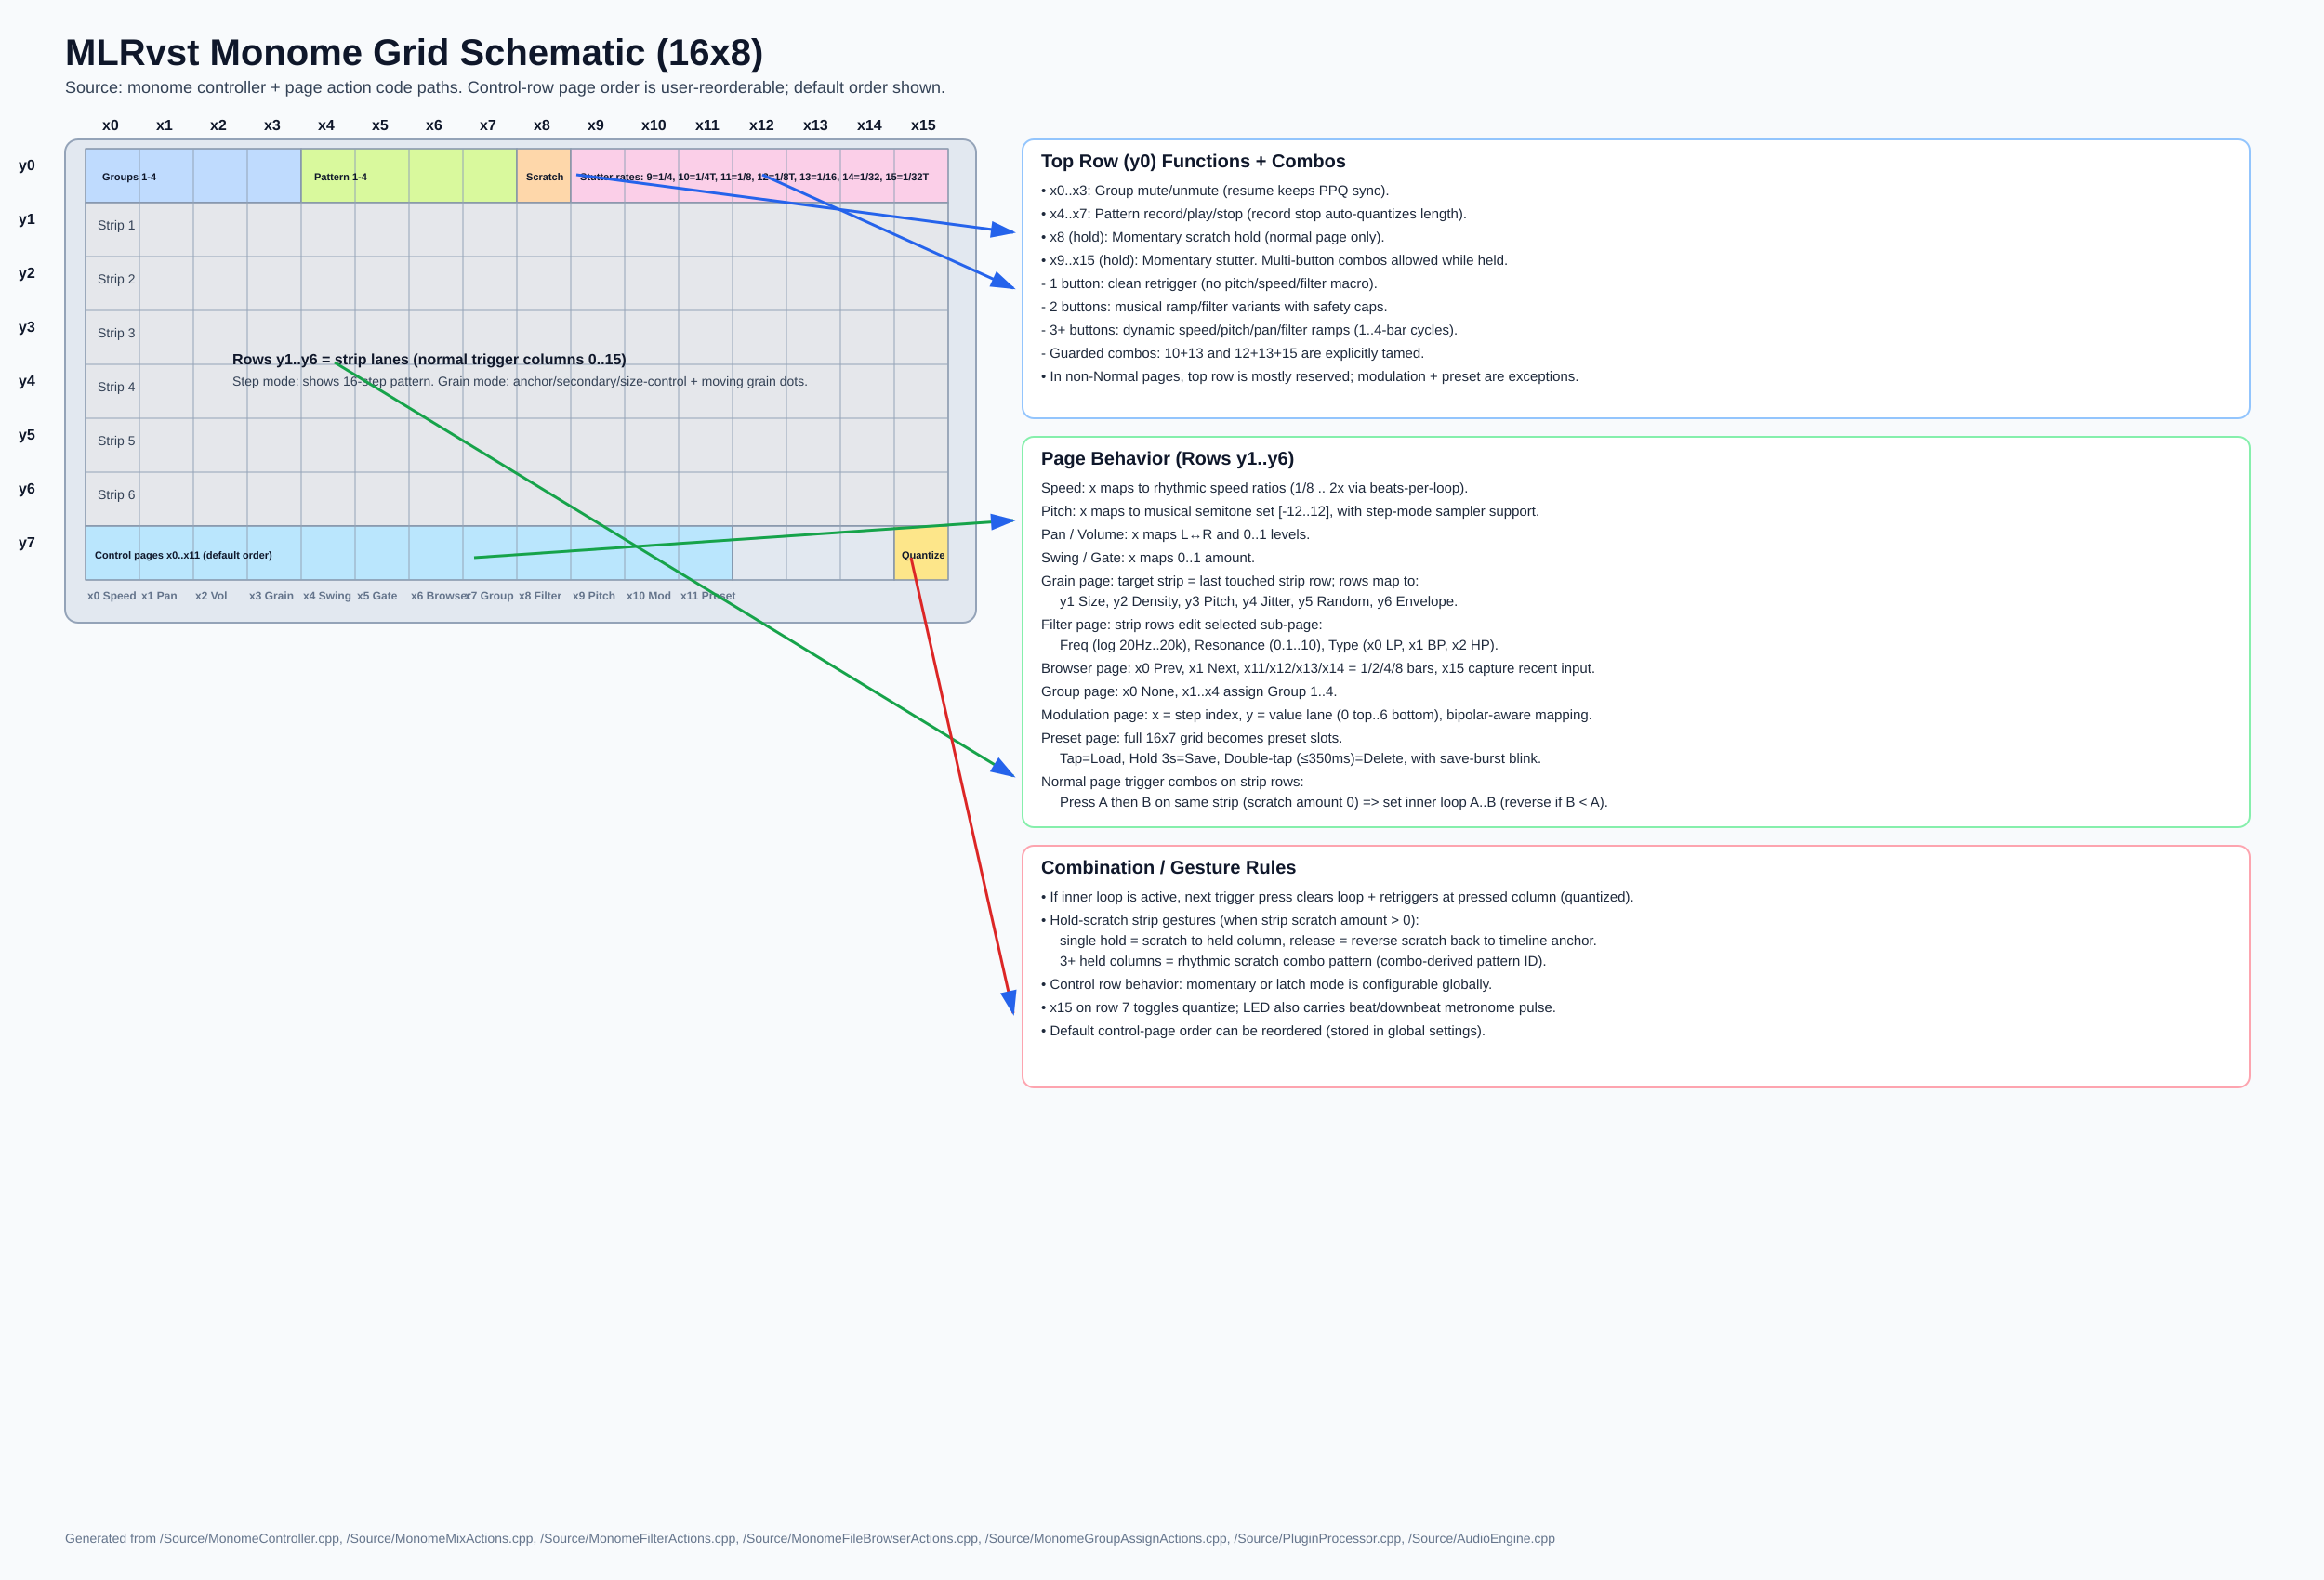
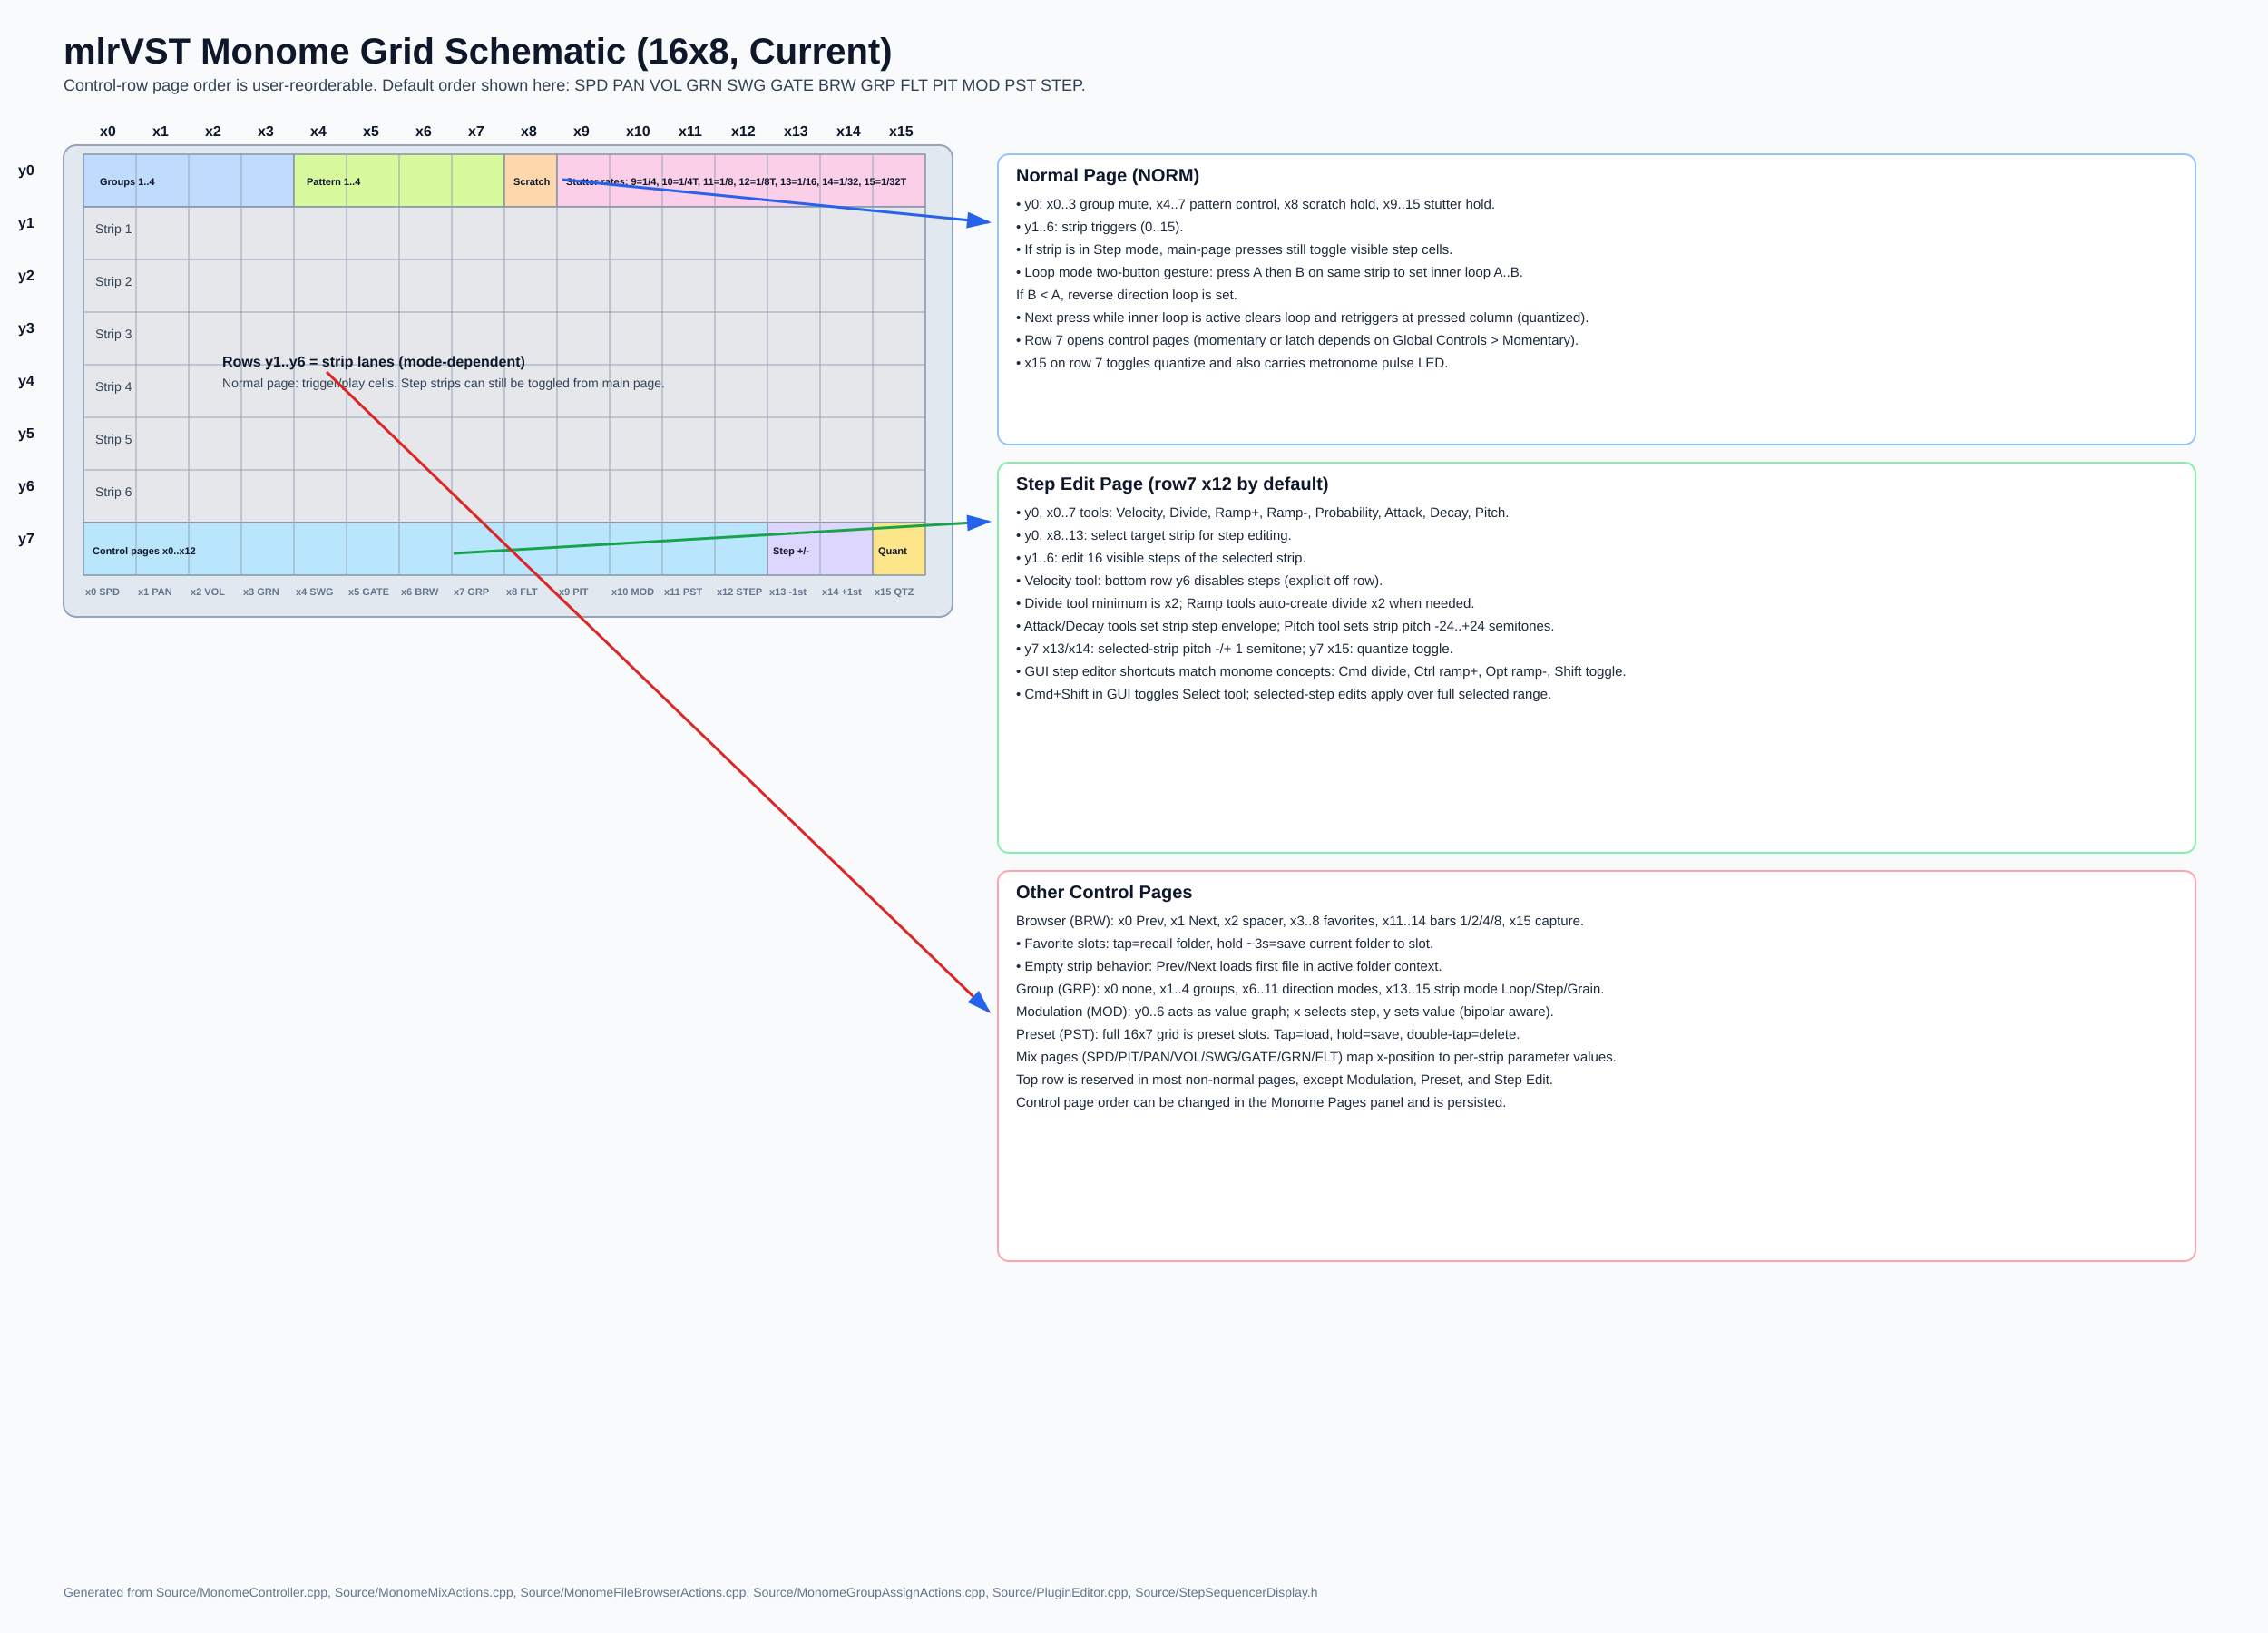
- <svg xmlns="http://www.w3.org/2000/svg" width="2500" height="1700" viewBox="0 0 2500 1700">
+ <svg xmlns="http://www.w3.org/2000/svg" width="2500" height="1800" viewBox="0 0 2500 1800">
  <defs>
    <style>
      .title { font: 700 40px 'Arial', sans-serif; fill: #0f172a; }
      .subtitle { font: 500 18px 'Arial', sans-serif; fill: #334155; }
      .small { font: 500 14px 'Arial', sans-serif; fill: #334155; }
      .label { font: 600 16px 'Arial', sans-serif; fill: #0f172a; }
-       .tiny { font: 600 12px 'Arial', sans-serif; fill: #0f172a; }
+       .tiny { font: 600 11px 'Arial', sans-serif; fill: #0f172a; }
      .cellText { font: 600 11px 'Arial', sans-serif; fill: #0f172a; }
      .boxTitle { font: 700 20px 'Arial', sans-serif; fill: #0f172a; }
      .boxText { font: 500 15px 'Arial', sans-serif; fill: #1e293b; }
      .muted { fill: #64748b; }
    </style>
    <marker id="arrow" markerWidth="10" markerHeight="10" refX="8" refY="3" orient="auto" markerUnits="strokeWidth">
      <path d="M0,0 L0,6 L9,3 z" fill="#2563eb" />
    </marker>
  </defs>
-   <rect x="0" y="0" width="2500" height="1700" fill="#f8fafc" />
-   <text x="70" y="70" class="title">MLRvst Monome Grid Schematic (16x8)</text>
-   <text x="70" y="100" class="subtitle">Source: monome controller + page action code paths. Control-row page order is user-reorderable; default order shown.</text>
-   <rect x="70" y="150" width="980" height="520" rx="14" fill="#e2e8f0" stroke="#94a3b8" stroke-width="2" />
+   <rect x="0" y="0" width="2500" height="1800" fill="#f8fafc" />
+   <text x="70" y="70" class="title">mlrVST Monome Grid Schematic (16x8, Current)</text>
+   <text x="70" y="100" class="subtitle">Control-row page order is user-reorderable. Default order shown here: SPD PAN VOL GRN SWG GATE BRW GRP FLT PIT MOD PST STEP.</text>
+   <rect x="70" y="160" width="980" height="520" rx="14" fill="#e2e8f0" stroke="#94a3b8" stroke-width="2" />
  <g>
-     <text x="110" y="140" class="label">x0</text>
-     <text x="168" y="140" class="label">x1</text>
-     <text x="226" y="140" class="label">x2</text>
-     <text x="284" y="140" class="label">x3</text>
-     <text x="342" y="140" class="label">x4</text>
-     <text x="400" y="140" class="label">x5</text>
-     <text x="458" y="140" class="label">x6</text>
-     <text x="516" y="140" class="label">x7</text>
-     <text x="574" y="140" class="label">x8</text>
-     <text x="632" y="140" class="label">x9</text>
-     <text x="690" y="140" class="label">x10</text>
-     <text x="748" y="140" class="label">x11</text>
-     <text x="806" y="140" class="label">x12</text>
-     <text x="864" y="140" class="label">x13</text>
-     <text x="922" y="140" class="label">x14</text>
-     <text x="980" y="140" class="label">x15</text>
+     <text x="110" y="150" class="label">x0</text>
+     <text x="168" y="150" class="label">x1</text>
+     <text x="226" y="150" class="label">x2</text>
+     <text x="284" y="150" class="label">x3</text>
+     <text x="342" y="150" class="label">x4</text>
+     <text x="400" y="150" class="label">x5</text>
+     <text x="458" y="150" class="label">x6</text>
+     <text x="516" y="150" class="label">x7</text>
+     <text x="574" y="150" class="label">x8</text>
+     <text x="632" y="150" class="label">x9</text>
+     <text x="690" y="150" class="label">x10</text>
+     <text x="748" y="150" class="label">x11</text>
+     <text x="806" y="150" class="label">x12</text>
+     <text x="864" y="150" class="label">x13</text>
+     <text x="922" y="150" class="label">x14</text>
+     <text x="980" y="150" class="label">x15</text>
  </g>
  <g>
-     <text x="20" y="183" class="label">y0</text>
-     <text x="20" y="241" class="label">y1</text>
-     <text x="20" y="299" class="label">y2</text>
-     <text x="20" y="357" class="label">y3</text>
-     <text x="20" y="415" class="label">y4</text>
-     <text x="20" y="473" class="label">y5</text>
-     <text x="20" y="531" class="label">y6</text>
-     <text x="20" y="589" class="label">y7</text>
+     <text x="20" y="193" class="label">y0</text>
+     <text x="20" y="251" class="label">y1</text>
+     <text x="20" y="309" class="label">y2</text>
+     <text x="20" y="367" class="label">y3</text>
+     <text x="20" y="425" class="label">y4</text>
+     <text x="20" y="483" class="label">y5</text>
+     <text x="20" y="541" class="label">y6</text>
+     <text x="20" y="599" class="label">y7</text>
  </g>
  <g>
-     <rect x="92" y="160" width="232" height="58" fill="#bfdbfe" stroke="#64748b" />
-     <rect x="324" y="160" width="232" height="58" fill="#d9f99d" stroke="#64748b" />
-     <rect x="556" y="160" width="58" height="58" fill="#fed7aa" stroke="#64748b" />
-     <rect x="614" y="160" width="406" height="58" fill="#fbcfe8" stroke="#64748b" />
-     <rect x="92" y="218" width="928" height="348" fill="#e5e7eb" stroke="#64748b" />
-     <rect x="92" y="566" width="696" height="58" fill="#bae6fd" stroke="#64748b" />
-     <rect x="788" y="566" width="174" height="58" fill="#e2e8f0" stroke="#64748b" />
-     <rect x="962" y="566" width="58" height="58" fill="#fde68a" stroke="#64748b" />
+     <rect x="92" y="170" width="232" height="58" fill="#bfdbfe" stroke="#64748b" />
+     <rect x="324" y="170" width="232" height="58" fill="#d9f99d" stroke="#64748b" />
+     <rect x="556" y="170" width="58" height="58" fill="#fed7aa" stroke="#64748b" />
+     <rect x="614" y="170" width="406" height="58" fill="#fbcfe8" stroke="#64748b" />
+     <rect x="92" y="228" width="928" height="348" fill="#e5e7eb" stroke="#64748b" />
+     <rect x="92" y="576" width="754" height="58" fill="#bae6fd" stroke="#64748b" />
+     <rect x="846" y="576" width="116" height="58" fill="#ddd6fe" stroke="#64748b" />
+     <rect x="962" y="576" width="58" height="58" fill="#fde68a" stroke="#64748b" />
    <g stroke="#94a3b8" stroke-width="1">
-       <line x1="92" y1="160" x2="92" y2="624" />
-       <line x1="150" y1="160" x2="150" y2="624" />
-       <line x1="208" y1="160" x2="208" y2="624" />
-       <line x1="266" y1="160" x2="266" y2="624" />
-       <line x1="324" y1="160" x2="324" y2="624" />
-       <line x1="382" y1="160" x2="382" y2="624" />
-       <line x1="440" y1="160" x2="440" y2="624" />
-       <line x1="498" y1="160" x2="498" y2="624" />
-       <line x1="556" y1="160" x2="556" y2="624" />
-       <line x1="614" y1="160" x2="614" y2="624" />
-       <line x1="672" y1="160" x2="672" y2="624" />
-       <line x1="730" y1="160" x2="730" y2="624" />
-       <line x1="788" y1="160" x2="788" y2="624" />
-       <line x1="846" y1="160" x2="846" y2="624" />
-       <line x1="904" y1="160" x2="904" y2="624" />
-       <line x1="962" y1="160" x2="962" y2="624" />
-       <line x1="1020" y1="160" x2="1020" y2="624" />
-       <line x1="92" y1="160" x2="1020" y2="160" />
-       <line x1="92" y1="218" x2="1020" y2="218" />
-       <line x1="92" y1="276" x2="1020" y2="276" />
-       <line x1="92" y1="334" x2="1020" y2="334" />
-       <line x1="92" y1="392" x2="1020" y2="392" />
-       <line x1="92" y1="450" x2="1020" y2="450" />
-       <line x1="92" y1="508" x2="1020" y2="508" />
-       <line x1="92" y1="566" x2="1020" y2="566" />
-       <line x1="92" y1="624" x2="1020" y2="624" />
+       <line x1="92" y1="170" x2="92" y2="634" />
+       <line x1="150" y1="170" x2="150" y2="634" />
+       <line x1="208" y1="170" x2="208" y2="634" />
+       <line x1="266" y1="170" x2="266" y2="634" />
+       <line x1="324" y1="170" x2="324" y2="634" />
+       <line x1="382" y1="170" x2="382" y2="634" />
+       <line x1="440" y1="170" x2="440" y2="634" />
+       <line x1="498" y1="170" x2="498" y2="634" />
+       <line x1="556" y1="170" x2="556" y2="634" />
+       <line x1="614" y1="170" x2="614" y2="634" />
+       <line x1="672" y1="170" x2="672" y2="634" />
+       <line x1="730" y1="170" x2="730" y2="634" />
+       <line x1="788" y1="170" x2="788" y2="634" />
+       <line x1="846" y1="170" x2="846" y2="634" />
+       <line x1="904" y1="170" x2="904" y2="634" />
+       <line x1="962" y1="170" x2="962" y2="634" />
+       <line x1="1020" y1="170" x2="1020" y2="634" />
+       <line x1="92" y1="170" x2="1020" y2="170" />
+       <line x1="92" y1="228" x2="1020" y2="228" />
+       <line x1="92" y1="286" x2="1020" y2="286" />
+       <line x1="92" y1="344" x2="1020" y2="344" />
+       <line x1="92" y1="402" x2="1020" y2="402" />
+       <line x1="92" y1="460" x2="1020" y2="460" />
+       <line x1="92" y1="518" x2="1020" y2="518" />
+       <line x1="92" y1="576" x2="1020" y2="576" />
+       <line x1="92" y1="634" x2="1020" y2="634" />
    </g>
  </g>
-   <text x="110" y="194" class="cellText">Groups 1-4</text>
-   <text x="338" y="194" class="cellText">Pattern 1-4</text>
-   <text x="566" y="194" class="cellText">Scratch</text>
-   <text x="624" y="194" class="cellText">Stutter rates: 9=1/4, 10=1/4T, 11=1/8, 12=1/8T, 13=1/16, 14=1/32, 15=1/32T</text>
-   <text x="105" y="247" class="small">Strip 1</text>
-   <text x="105" y="305" class="small">Strip 2</text>
-   <text x="105" y="363" class="small">Strip 3</text>
-   <text x="105" y="421" class="small">Strip 4</text>
-   <text x="105" y="479" class="small">Strip 5</text>
-   <text x="105" y="537" class="small">Strip 6</text>
-   <text x="250" y="392" class="label">Rows y1..y6 = strip lanes (normal trigger columns 0..15)</text>
-   <text x="250" y="415" class="small">Step mode: shows 16-step pattern. Grain mode: anchor/secondary/size-control + moving grain dots.</text>
-   <text x="102" y="601" class="cellText">Control pages x0..x11 (default order)</text>
-   <text x="970" y="601" class="cellText">Quantize</text>
-   <text x="94" y="645" class="tiny muted">x0 Speed</text>
-   <text x="152" y="645" class="tiny muted">x1 Pan</text>
-   <text x="210" y="645" class="tiny muted">x2 Vol</text>
-   <text x="268" y="645" class="tiny muted">x3 Grain</text>
-   <text x="326" y="645" class="tiny muted">x4 Swing</text>
-   <text x="384" y="645" class="tiny muted">x5 Gate</text>
-   <text x="442" y="645" class="tiny muted">x6 Browser</text>
-   <text x="500" y="645" class="tiny muted">x7 Group</text>
-   <text x="558" y="645" class="tiny muted">x8 Filter</text>
-   <text x="616" y="645" class="tiny muted">x9 Pitch</text>
-   <text x="674" y="645" class="tiny muted">x10 Mod</text>
-   <text x="732" y="645" class="tiny muted">x11 Preset</text>
-   <rect x="1100" y="150" width="1320" height="300" rx="12" fill="#ffffff" stroke="#93c5fd" stroke-width="2" />
-   <text x="1120" y="180" class="boxTitle">Top Row (y0) Functions + Combos</text>
-   <text x="1120" y="210" class="boxText">• x0..x3: Group mute/unmute (resume keeps PPQ sync).</text>
-   <text x="1120" y="235" class="boxText">• x4..x7: Pattern record/play/stop (record stop auto-quantizes length).</text>
-   <text x="1120" y="260" class="boxText">• x8 (hold): Momentary scratch hold (normal page only).</text>
-   <text x="1120" y="285" class="boxText">• x9..x15 (hold): Momentary stutter. Multi-button combos allowed while held.</text>
-   <text x="1120" y="310" class="boxText">  - 1 button: clean retrigger (no pitch/speed/filter macro).</text>
-   <text x="1120" y="335" class="boxText">  - 2 buttons: musical ramp/filter variants with safety caps.</text>
-   <text x="1120" y="360" class="boxText">  - 3+ buttons: dynamic speed/pitch/pan/filter ramps (1..4-bar cycles).</text>
-   <text x="1120" y="385" class="boxText">  - Guarded combos: 10+13 and 12+13+15 are explicitly tamed.</text>
-   <text x="1120" y="410" class="boxText">• In non-Normal pages, top row is mostly reserved; modulation + preset are exceptions.</text>
-   <rect x="1100" y="470" width="1320" height="420" rx="12" fill="#ffffff" stroke="#86efac" stroke-width="2" />
-   <text x="1120" y="500" class="boxTitle">Page Behavior (Rows y1..y6)</text>
-   <text x="1120" y="530" class="boxText">Speed: x maps to rhythmic speed ratios (1/8 .. 2x via beats-per-loop).</text>
-   <text x="1120" y="555" class="boxText">Pitch: x maps to musical semitone set [-12..12], with step-mode sampler support.</text>
-   <text x="1120" y="580" class="boxText">Pan / Volume: x maps L↔R and 0..1 levels.</text>
-   <text x="1120" y="605" class="boxText">Swing / Gate: x maps 0..1 amount.</text>
-   <text x="1120" y="630" class="boxText">Grain page: target strip = last touched strip row; rows map to:</text>
-   <text x="1140" y="652" class="boxText">y1 Size, y2 Density, y3 Pitch, y4 Jitter, y5 Random, y6 Envelope.</text>
-   <text x="1120" y="677" class="boxText">Filter page: strip rows edit selected sub-page:</text>
-   <text x="1140" y="699" class="boxText">Freq (log 20Hz..20k), Resonance (0.1..10), Type (x0 LP, x1 BP, x2 HP).</text>
-   <text x="1120" y="724" class="boxText">Browser page: x0 Prev, x1 Next, x11/x12/x13/x14 = 1/2/4/8 bars, x15 capture recent input.</text>
-   <text x="1120" y="749" class="boxText">Group page: x0 None, x1..x4 assign Group 1..4.</text>
-   <text x="1120" y="774" class="boxText">Modulation page: x = step index, y = value lane (0 top..6 bottom), bipolar-aware mapping.</text>
-   <text x="1120" y="799" class="boxText">Preset page: full 16x7 grid becomes preset slots.</text>
-   <text x="1140" y="821" class="boxText">Tap=Load, Hold 3s=Save, Double-tap (≤350ms)=Delete, with save-burst blink.</text>
-   <text x="1120" y="846" class="boxText">Normal page trigger combos on strip rows:</text>
-   <text x="1140" y="868" class="boxText">Press A then B on same strip (scratch amount 0) =&gt; set inner loop A..B (reverse if B &lt; A).</text>
-   <rect x="1100" y="910" width="1320" height="260" rx="12" fill="#ffffff" stroke="#fda4af" stroke-width="2" />
-   <text x="1120" y="940" class="boxTitle">Combination / Gesture Rules</text>
-   <text x="1120" y="970" class="boxText">• If inner loop is active, next trigger press clears loop + retriggers at pressed column (quantized).</text>
-   <text x="1120" y="995" class="boxText">• Hold-scratch strip gestures (when strip scratch amount &gt; 0):</text>
-   <text x="1140" y="1017" class="boxText">single hold = scratch to held column, release = reverse scratch back to timeline anchor.</text>
-   <text x="1140" y="1039" class="boxText">3+ held columns = rhythmic scratch combo pattern (combo-derived pattern ID).</text>
-   <text x="1120" y="1064" class="boxText">• Control row behavior: momentary or latch mode is configurable globally.</text>
-   <text x="1120" y="1089" class="boxText">• x15 on row 7 toggles quantize; LED also carries beat/downbeat metronome pulse.</text>
-   <text x="1120" y="1114" class="boxText">• Default control-page order can be reordered (stored in global settings).</text>
-   <line x1="620" y1="188" x2="1090" y2="250" stroke="#2563eb" stroke-width="3" marker-end="url(#arrow)" />
-   <line x1="820" y1="188" x2="1090" y2="310" stroke="#2563eb" stroke-width="3" marker-end="url(#arrow)" />
-   <line x1="510" y1="600" x2="1090" y2="560" stroke="#16a34a" stroke-width="3" marker-end="url(#arrow)" />
-   <line x1="360" y1="390" x2="1090" y2="835" stroke="#16a34a" stroke-width="3" marker-end="url(#arrow)" />
-   <line x1="980" y1="600" x2="1090" y2="1090" stroke="#dc2626" stroke-width="3" marker-end="url(#arrow)" />
-   <text x="70" y="1660" class="small muted">Generated from /Source/MonomeController.cpp, /Source/MonomeMixActions.cpp, /Source/MonomeFilterActions.cpp, /Source/MonomeFileBrowserActions.cpp, /Source/MonomeGroupAssignActions.cpp, /Source/PluginProcessor.cpp, /Source/AudioEngine.cpp</text>
+   <text x="110" y="204" class="cellText">Groups 1..4</text>
+   <text x="338" y="204" class="cellText">Pattern 1..4</text>
+   <text x="566" y="204" class="cellText">Scratch</text>
+   <text x="624" y="204" class="cellText">Stutter rates: 9=1/4, 10=1/4T, 11=1/8, 12=1/8T, 13=1/16, 14=1/32, 15=1/32T</text>
+   <text x="105" y="257" class="small">Strip 1</text>
+   <text x="105" y="315" class="small">Strip 2</text>
+   <text x="105" y="373" class="small">Strip 3</text>
+   <text x="105" y="431" class="small">Strip 4</text>
+   <text x="105" y="489" class="small">Strip 5</text>
+   <text x="105" y="547" class="small">Strip 6</text>
+   <text x="245" y="404" class="label">Rows y1..y6 = strip lanes (mode-dependent)</text>
+   <text x="245" y="427" class="small">Normal page: trigger/play cells. Step strips can still be toggled from main page.</text>
+   <text x="102" y="611" class="cellText">Control pages x0..x12</text>
+   <text x="852" y="611" class="cellText">Step +/-</text>
+   <text x="968" y="611" class="cellText">Quant</text>
+   <text x="94" y="656" class="tiny muted">x0 SPD</text>
+   <text x="152" y="656" class="tiny muted">x1 PAN</text>
+   <text x="210" y="656" class="tiny muted">x2 VOL</text>
+   <text x="268" y="656" class="tiny muted">x3 GRN</text>
+   <text x="326" y="656" class="tiny muted">x4 SWG</text>
+   <text x="384" y="656" class="tiny muted">x5 GATE</text>
+   <text x="442" y="656" class="tiny muted">x6 BRW</text>
+   <text x="500" y="656" class="tiny muted">x7 GRP</text>
+   <text x="558" y="656" class="tiny muted">x8 FLT</text>
+   <text x="616" y="656" class="tiny muted">x9 PIT</text>
+   <text x="674" y="656" class="tiny muted">x10 MOD</text>
+   <text x="732" y="656" class="tiny muted">x11 PST</text>
+   <text x="790" y="656" class="tiny muted">x12 STEP</text>
+   <text x="848" y="656" class="tiny muted">x13 -1st</text>
+   <text x="906" y="656" class="tiny muted">x14 +1st</text>
+   <text x="964" y="656" class="tiny muted">x15 QTZ</text>
+   <rect x="1100" y="170" width="1320" height="320" rx="12" fill="#ffffff" stroke="#93c5fd" stroke-width="2" />
+   <text x="1120" y="200" class="boxTitle">Normal Page (NORM)</text>
+   <text x="1120" y="230" class="boxText">• y0: x0..3 group mute, x4..7 pattern control, x8 scratch hold, x9..15 stutter hold.</text>
+   <text x="1120" y="255" class="boxText">• y1..6: strip triggers (0..15).</text>
+   <text x="1120" y="280" class="boxText">• If strip is in Step mode, main-page presses still toggle visible step cells.</text>
+   <text x="1120" y="305" class="boxText">• Loop mode two-button gesture: press A then B on same strip to set inner loop A..B.</text>
+   <text x="1120" y="330" class="boxText">  If B &lt; A, reverse direction loop is set.</text>
+   <text x="1120" y="355" class="boxText">• Next press while inner loop is active clears loop and retriggers at pressed column (quantized).</text>
+   <text x="1120" y="380" class="boxText">• Row 7 opens control pages (momentary or latch depends on Global Controls &gt; Momentary).</text>
+   <text x="1120" y="405" class="boxText">• x15 on row 7 toggles quantize and also carries metronome pulse LED.</text>
+   <rect x="1100" y="510" width="1320" height="430" rx="12" fill="#ffffff" stroke="#86efac" stroke-width="2" />
+   <text x="1120" y="540" class="boxTitle">Step Edit Page (row7 x12 by default)</text>
+   <text x="1120" y="570" class="boxText">• y0, x0..7 tools: Velocity, Divide, Ramp+, Ramp-, Probability, Attack, Decay, Pitch.</text>
+   <text x="1120" y="595" class="boxText">• y0, x8..13: select target strip for step editing.</text>
+   <text x="1120" y="620" class="boxText">• y1..6: edit 16 visible steps of the selected strip.</text>
+   <text x="1120" y="645" class="boxText">• Velocity tool: bottom row y6 disables steps (explicit off row).</text>
+   <text x="1120" y="670" class="boxText">• Divide tool minimum is x2; Ramp tools auto-create divide x2 when needed.</text>
+   <text x="1120" y="695" class="boxText">• Attack/Decay tools set strip step envelope; Pitch tool sets strip pitch -24..+24 semitones.</text>
+   <text x="1120" y="720" class="boxText">• y7 x13/x14: selected-strip pitch -/+ 1 semitone; y7 x15: quantize toggle.</text>
+   <text x="1120" y="745" class="boxText">• GUI step editor shortcuts match monome concepts: Cmd divide, Ctrl ramp+, Opt ramp-, Shift toggle.</text>
+   <text x="1120" y="770" class="boxText">• Cmd+Shift in GUI toggles Select tool; selected-step edits apply over full selected range.</text>
+   <rect x="1100" y="960" width="1320" height="430" rx="12" fill="#ffffff" stroke="#fda4af" stroke-width="2" />
+   <text x="1120" y="990" class="boxTitle">Other Control Pages</text>
+   <text x="1120" y="1020" class="boxText">Browser (BRW): x0 Prev, x1 Next, x2 spacer, x3..8 favorites, x11..14 bars 1/2/4/8, x15 capture.</text>
+   <text x="1120" y="1045" class="boxText">• Favorite slots: tap=recall folder, hold ~3s=save current folder to slot.</text>
+   <text x="1120" y="1070" class="boxText">• Empty strip behavior: Prev/Next loads first file in active folder context.</text>
+   <text x="1120" y="1095" class="boxText">Group (GRP): x0 none, x1..4 groups, x6..11 direction modes, x13..15 strip mode Loop/Step/Grain.</text>
+   <text x="1120" y="1120" class="boxText">Modulation (MOD): y0..6 acts as value graph; x selects step, y sets value (bipolar aware).</text>
+   <text x="1120" y="1145" class="boxText">Preset (PST): full 16x7 grid is preset slots. Tap=load, hold=save, double-tap=delete.</text>
+   <text x="1120" y="1170" class="boxText">Mix pages (SPD/PIT/PAN/VOL/SWG/GATE/GRN/FLT) map x-position to per-strip parameter values.</text>
+   <text x="1120" y="1195" class="boxText">Top row is reserved in most non-normal pages, except Modulation, Preset, and Step Edit.</text>
+   <text x="1120" y="1220" class="boxText">Control page order can be changed in the Monome Pages panel and is persisted.</text>
+   <line x1="620" y1="198" x2="1090" y2="245" stroke="#2563eb" stroke-width="3" marker-end="url(#arrow)" />
+   <line x1="500" y1="610" x2="1090" y2="575" stroke="#16a34a" stroke-width="3" marker-end="url(#arrow)" />
+   <line x1="360" y1="410" x2="1090" y2="1115" stroke="#dc2626" stroke-width="3" marker-end="url(#arrow)" />
+   <text x="70" y="1760" class="small muted">Generated from Source/MonomeController.cpp, Source/MonomeMixActions.cpp, Source/MonomeFileBrowserActions.cpp, Source/MonomeGroupAssignActions.cpp, Source/PluginEditor.cpp, Source/StepSequencerDisplay.h</text>
</svg>
